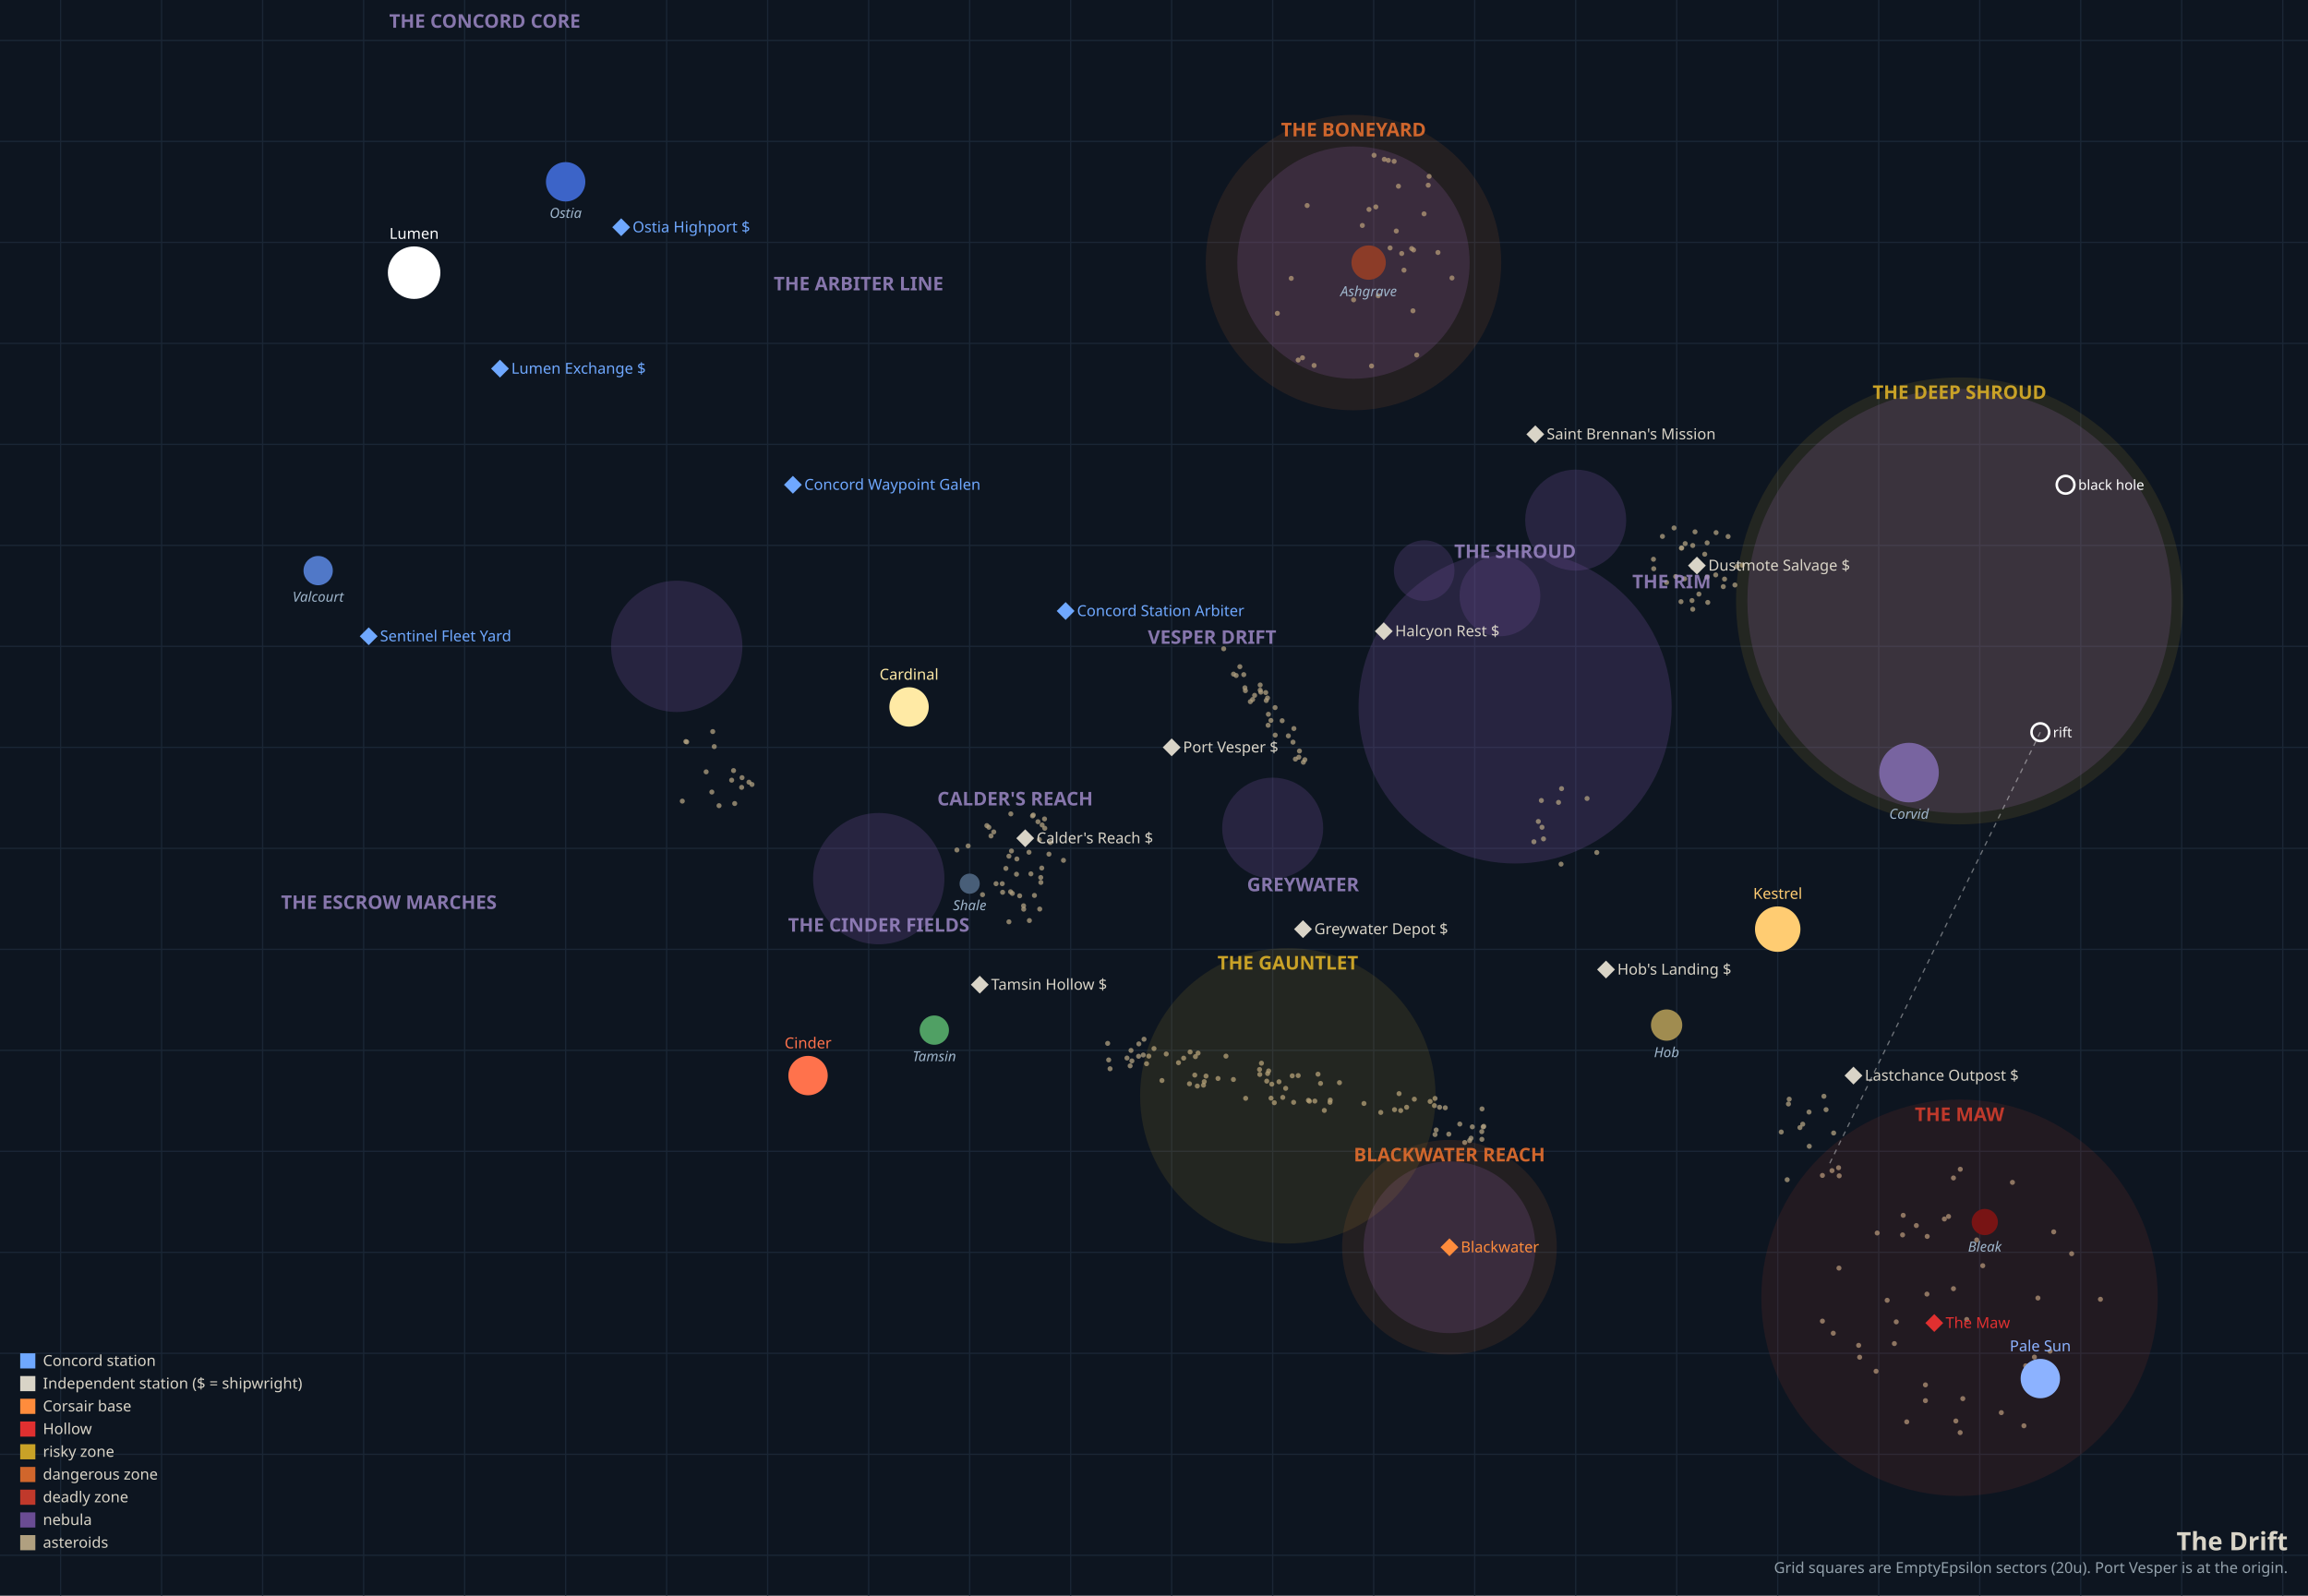
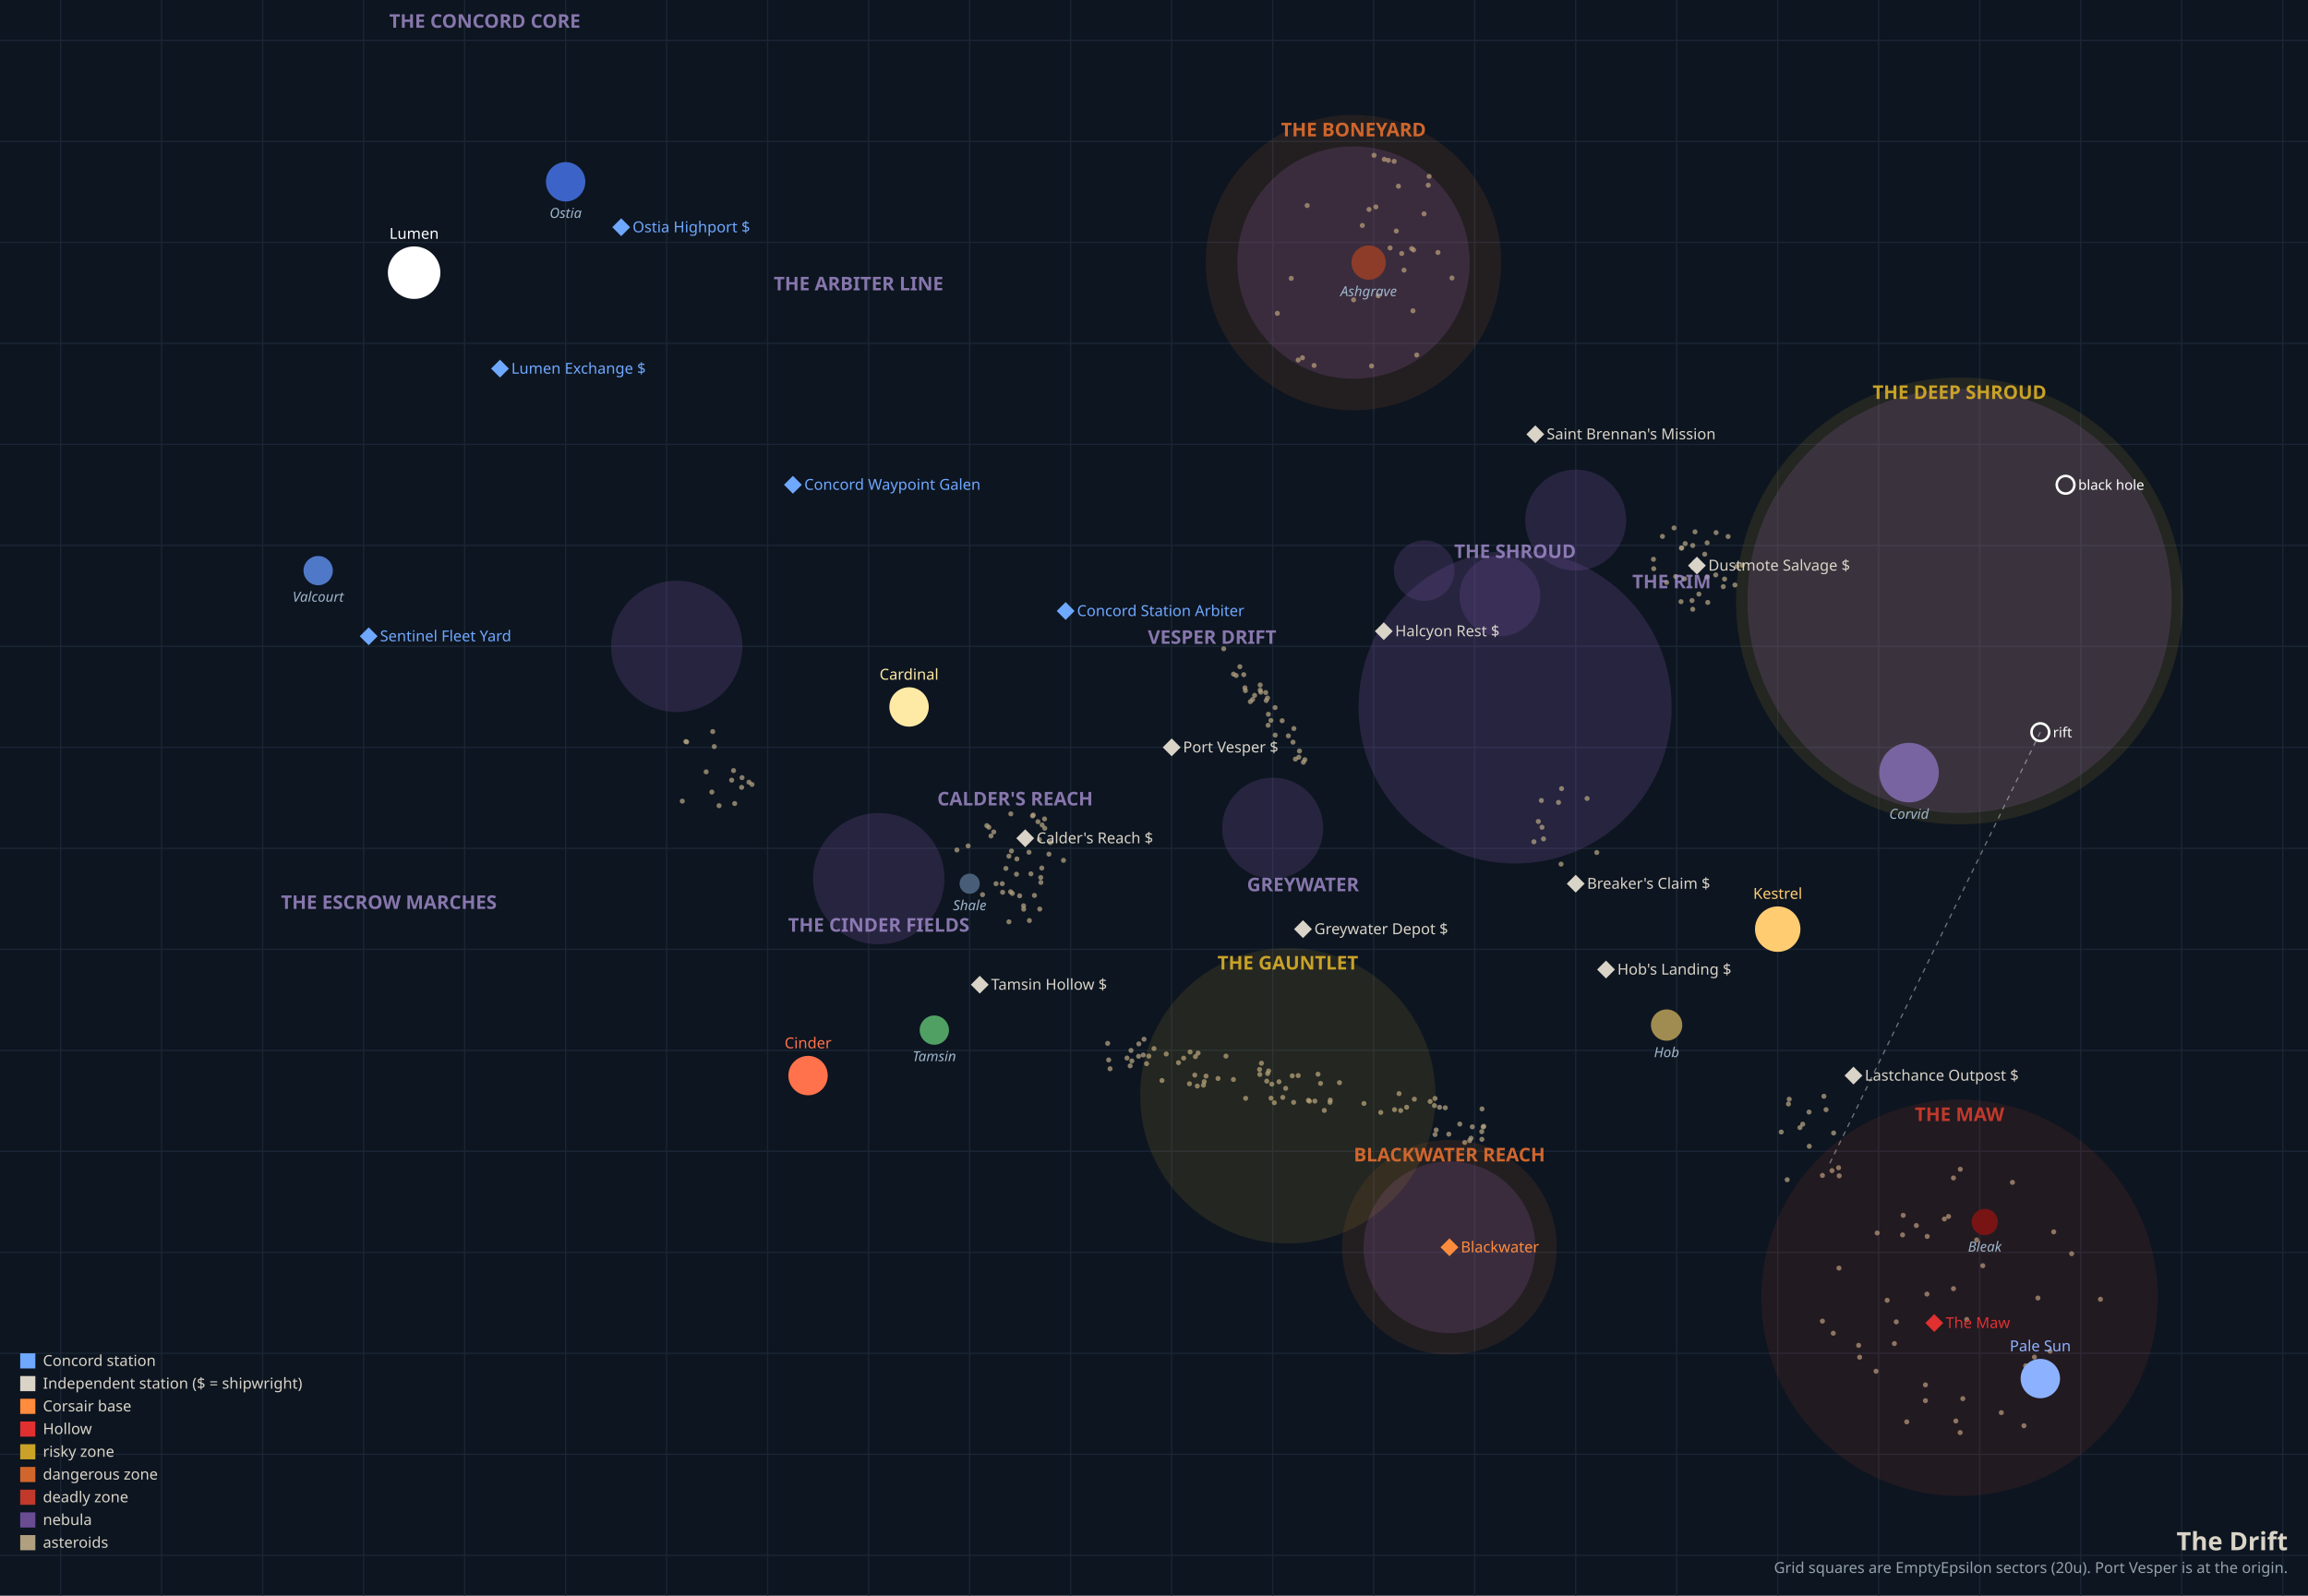
<svg xmlns="http://www.w3.org/2000/svg" viewBox="0 0 1828 1264" font-family="system-ui, sans-serif">
  <rect width="1828" height="1264" fill="#0d1520" />
  <line x1="-32.0" y1="0" x2="-32.0" y2="1264" stroke="#1a2635" stroke-width="1" />
  <line x1="48.0" y1="0" x2="48.0" y2="1264" stroke="#1a2635" stroke-width="1" />
  <line x1="128.0" y1="0" x2="128.0" y2="1264" stroke="#1a2635" stroke-width="1" />
  <line x1="208.0" y1="0" x2="208.0" y2="1264" stroke="#1a2635" stroke-width="1" />
  <line x1="288.0" y1="0" x2="288.0" y2="1264" stroke="#1a2635" stroke-width="1" />
  <line x1="368.0" y1="0" x2="368.0" y2="1264" stroke="#1a2635" stroke-width="1" />
  <line x1="448.0" y1="0" x2="448.0" y2="1264" stroke="#1a2635" stroke-width="1" />
  <line x1="528.0" y1="0" x2="528.0" y2="1264" stroke="#1a2635" stroke-width="1" />
  <line x1="608.0" y1="0" x2="608.0" y2="1264" stroke="#1a2635" stroke-width="1" />
  <line x1="688.0" y1="0" x2="688.0" y2="1264" stroke="#1a2635" stroke-width="1" />
  <line x1="768.0" y1="0" x2="768.0" y2="1264" stroke="#1a2635" stroke-width="1" />
  <line x1="848.0" y1="0" x2="848.0" y2="1264" stroke="#1a2635" stroke-width="1" />
  <line x1="928.0" y1="0" x2="928.0" y2="1264" stroke="#1a2635" stroke-width="1" />
  <line x1="1008.0" y1="0" x2="1008.0" y2="1264" stroke="#1a2635" stroke-width="1" />
  <line x1="1088.0" y1="0" x2="1088.0" y2="1264" stroke="#1a2635" stroke-width="1" />
  <line x1="1168.0" y1="0" x2="1168.0" y2="1264" stroke="#1a2635" stroke-width="1" />
  <line x1="1248.0" y1="0" x2="1248.0" y2="1264" stroke="#1a2635" stroke-width="1" />
  <line x1="1328.0" y1="0" x2="1328.0" y2="1264" stroke="#1a2635" stroke-width="1" />
  <line x1="1408.0" y1="0" x2="1408.0" y2="1264" stroke="#1a2635" stroke-width="1" />
  <line x1="1488.0" y1="0" x2="1488.0" y2="1264" stroke="#1a2635" stroke-width="1" />
  <line x1="1568.0" y1="0" x2="1568.0" y2="1264" stroke="#1a2635" stroke-width="1" />
  <line x1="1648.0" y1="0" x2="1648.0" y2="1264" stroke="#1a2635" stroke-width="1" />
  <line x1="1728.0" y1="0" x2="1728.0" y2="1264" stroke="#1a2635" stroke-width="1" />
  <line x1="1808.0" y1="0" x2="1808.0" y2="1264" stroke="#1a2635" stroke-width="1" />
  <line x1="0" y1="-48.0" x2="1828" y2="-48.0" stroke="#1a2635" stroke-width="1" />
  <line x1="0" y1="32.0" x2="1828" y2="32.0" stroke="#1a2635" stroke-width="1" />
  <line x1="0" y1="112.0" x2="1828" y2="112.0" stroke="#1a2635" stroke-width="1" />
  <line x1="0" y1="192.0" x2="1828" y2="192.0" stroke="#1a2635" stroke-width="1" />
  <line x1="0" y1="272.0" x2="1828" y2="272.0" stroke="#1a2635" stroke-width="1" />
  <line x1="0" y1="352.0" x2="1828" y2="352.0" stroke="#1a2635" stroke-width="1" />
  <line x1="0" y1="432.0" x2="1828" y2="432.0" stroke="#1a2635" stroke-width="1" />
  <line x1="0" y1="512.0" x2="1828" y2="512.0" stroke="#1a2635" stroke-width="1" />
  <line x1="0" y1="592.0" x2="1828" y2="592.0" stroke="#1a2635" stroke-width="1" />
  <line x1="0" y1="672.0" x2="1828" y2="672.0" stroke="#1a2635" stroke-width="1" />
  <line x1="0" y1="752.0" x2="1828" y2="752.0" stroke="#1a2635" stroke-width="1" />
  <line x1="0" y1="832.0" x2="1828" y2="832.0" stroke="#1a2635" stroke-width="1" />
  <line x1="0" y1="912.0" x2="1828" y2="912.0" stroke="#1a2635" stroke-width="1" />
  <line x1="0" y1="992.0" x2="1828" y2="992.0" stroke="#1a2635" stroke-width="1" />
  <line x1="0" y1="1072.0" x2="1828" y2="1072.0" stroke="#1a2635" stroke-width="1" />
  <line x1="0" y1="1152.0" x2="1828" y2="1152.0" stroke="#1a2635" stroke-width="1" />
  <line x1="0" y1="1232.0" x2="1828" y2="1232.0" stroke="#1a2635" stroke-width="1" />
  <circle cx="1200.0" cy="560.0" r="124.0" fill="#6a4c93" opacity="0.28" />
  <circle cx="1552.0" cy="476.0" r="168.0" fill="#6a4c93" opacity="0.28" />
  <circle cx="1148.0" cy="988.0" r="68.0" fill="#6a4c93" opacity="0.28" />
  <circle cx="1072.0" cy="208.0" r="92.0" fill="#6a4c93" opacity="0.28" />
  <circle cx="696.0" cy="696.0" r="52.0" fill="#6a4c93" opacity="0.28" />
  <circle cx="1008.0" cy="656.0" r="40.0" fill="#6a4c93" opacity="0.28" />
  <circle cx="536.0" cy="512.0" r="52.0" fill="#6a4c93" opacity="0.28" />
  <circle cx="1188.0" cy="472.0" r="32.0" fill="#6a4c93" opacity="0.28" />
  <circle cx="1248.0" cy="412.0" r="40.0" fill="#6a4c93" opacity="0.28" />
  <circle cx="1128.0" cy="452.0" r="24.0" fill="#6a4c93" opacity="0.28" />
  <circle cx="799.1" cy="678.2" r="2" fill="#b0a080" opacity="0.75" />
  <circle cx="800.4" cy="706.4" r="2" fill="#b0a080" opacity="0.75" />
  <circle cx="800.6" cy="644.7" r="2" fill="#b0a080" opacity="0.75" />
  <circle cx="815.0" cy="675.1" r="2" fill="#b0a080" opacity="0.75" />
  <circle cx="796.7" cy="687.9" r="2" fill="#b0a080" opacity="0.75" />
  <circle cx="810.7" cy="717.5" r="2" fill="#b0a080" opacity="0.75" />
  <circle cx="825.1" cy="687.6" r="2" fill="#b0a080" opacity="0.75" />
  <circle cx="783.2" cy="655.3" r="2" fill="#b0a080" opacity="0.75" />
  <circle cx="810.8" cy="720.2" r="2" fill="#b0a080" opacity="0.75" />
  <circle cx="805.4" cy="680.4" r="2" fill="#b0a080" opacity="0.75" />
  <circle cx="817.8" cy="646.3" r="2" fill="#b0a080" opacity="0.75" />
  <circle cx="793.8" cy="700.0" r="2" fill="#b0a080" opacity="0.75" />
  <circle cx="830.8" cy="676.6" r="2" fill="#b0a080" opacity="0.75" />
  <circle cx="816.5" cy="692.2" r="2" fill="#b0a080" opacity="0.75" />
  <circle cx="825.4" cy="653.5" r="2" fill="#b0a080" opacity="0.75" />
  <circle cx="818.4" cy="645.6" r="2" fill="#b0a080" opacity="0.75" />
  <circle cx="757.9" cy="673.3" r="2" fill="#b0a080" opacity="0.75" />
  <circle cx="778.2" cy="708.7" r="2" fill="#b0a080" opacity="0.75" />
  <circle cx="822.1" cy="650.9" r="2" fill="#b0a080" opacity="0.75" />
  <circle cx="827.5" cy="656.1" r="2" fill="#b0a080" opacity="0.75" />
  <circle cx="801.1" cy="674.1" r="2" fill="#b0a080" opacity="0.75" />
  <circle cx="807.6" cy="709.6" r="2" fill="#b0a080" opacity="0.75" />
  <circle cx="824.3" cy="695.1" r="2" fill="#b0a080" opacity="0.75" />
  <circle cx="824.4" cy="699.0" r="2" fill="#b0a080" opacity="0.75" />
  <circle cx="784.9" cy="662.2" r="2" fill="#b0a080" opacity="0.75" />
  <circle cx="788.9" cy="700.0" r="2" fill="#b0a080" opacity="0.75" />
  <circle cx="799.1" cy="730.2" r="2" fill="#b0a080" opacity="0.75" />
  <circle cx="781.6" cy="654.0" r="2" fill="#b0a080" opacity="0.75" />
  <circle cx="823.5" cy="720.1" r="2" fill="#b0a080" opacity="0.75" />
  <circle cx="819.3" cy="709.3" r="2" fill="#b0a080" opacity="0.75" />
  <circle cx="842.3" cy="681.5" r="2" fill="#b0a080" opacity="0.75" />
  <circle cx="766.8" cy="670.1" r="2" fill="#b0a080" opacity="0.75" />
  <circle cx="827.3" cy="648.7" r="2" fill="#b0a080" opacity="0.75" />
  <circle cx="805.1" cy="692.5" r="2" fill="#b0a080" opacity="0.75" />
  <circle cx="794.1" cy="706.8" r="2" fill="#b0a080" opacity="0.75" />
  <circle cx="815.3" cy="729.2" r="2" fill="#b0a080" opacity="0.75" />
  <circle cx="823.2" cy="665.1" r="2" fill="#b0a080" opacity="0.75" />
  <circle cx="787.1" cy="659.0" r="2" fill="#b0a080" opacity="0.75" />
  <circle cx="831.9" cy="667.4" r="2" fill="#b0a080" opacity="0.75" />
  <circle cx="801.8" cy="707.7" r="2" fill="#b0a080" opacity="0.75" />
  <circle cx="1045.9" cy="858.2" r="2" fill="#b0a080" opacity="0.75" />
  <circle cx="1048.9" cy="879.6" r="2" fill="#b0a080" opacity="0.75" />
  <circle cx="997.6" cy="847.2" r="2" fill="#b0a080" opacity="0.75" />
  <circle cx="1175.2" cy="892.2" r="2" fill="#b0a080" opacity="0.75" />
  <circle cx="906.1" cy="823.2" r="2" fill="#b0a080" opacity="0.75" />
  <circle cx="908.1" cy="842.6" r="2" fill="#b0a080" opacity="0.75" />
  <circle cx="1114.1" cy="877.1" r="2" fill="#b0a080" opacity="0.75" />
  <circle cx="895.8" cy="832.1" r="2" fill="#b0a080" opacity="0.75" />
  <circle cx="1174.7" cy="892.7" r="2" fill="#b0a080" opacity="0.75" />
  <circle cx="1165.1" cy="901.6" r="2" fill="#b0a080" opacity="0.75" />
  <circle cx="878.1" cy="839.6" r="2" fill="#b0a080" opacity="0.75" />
  <circle cx="1080.3" cy="874.1" r="2" fill="#b0a080" opacity="0.75" />
  <circle cx="955.2" cy="852.4" r="2" fill="#b0a080" opacity="0.75" />
  <circle cx="909.9" cy="836.6" r="2" fill="#b0a080" opacity="0.75" />
  <circle cx="1009.3" cy="873.5" r="2" fill="#b0a080" opacity="0.75" />
  <circle cx="1140.2" cy="877.1" r="2" fill="#b0a080" opacity="0.75" />
  <circle cx="1028.2" cy="852.0" r="2" fill="#b0a080" opacity="0.75" />
  <circle cx="1147.5" cy="898.4" r="2" fill="#b0a080" opacity="0.75" />
  <circle cx="964.7" cy="854.3" r="2" fill="#b0a080" opacity="0.75" />
  <circle cx="1060.9" cy="857.6" r="2" fill="#b0a080" opacity="0.75" />
  <circle cx="1104.5" cy="879.0" r="2" fill="#b0a080" opacity="0.75" />
  <circle cx="1109.4" cy="879.7" r="2" fill="#b0a080" opacity="0.75" />
  <circle cx="877.3" cy="826.5" r="2" fill="#b0a080" opacity="0.75" />
  <circle cx="879.2" cy="846.6" r="2" fill="#b0a080" opacity="0.75" />
  <circle cx="1137.5" cy="895.1" r="2" fill="#b0a080" opacity="0.75" />
  <circle cx="971.0" cy="836.6" r="2" fill="#b0a080" opacity="0.75" />
  <circle cx="1136.6" cy="898.7" r="2" fill="#b0a080" opacity="0.75" />
  <circle cx="901.8" cy="836.7" r="2" fill="#b0a080" opacity="0.75" />
  <circle cx="895.1" cy="844.3" r="2" fill="#b0a080" opacity="0.75" />
  <circle cx="1108.1" cy="866.3" r="2" fill="#b0a080" opacity="0.75" />
  <circle cx="1018.3" cy="862.1" r="2" fill="#b0a080" opacity="0.75" />
  <circle cx="953.2" cy="859.6" r="2" fill="#b0a080" opacity="0.75" />
  <circle cx="1004.8" cy="848.3" r="2" fill="#b0a080" opacity="0.75" />
  <circle cx="1036.3" cy="871.6" r="2" fill="#b0a080" opacity="0.75" />
  <circle cx="937.5" cy="838.2" r="2" fill="#b0a080" opacity="0.75" />
  <circle cx="1173.6" cy="896.4" r="2" fill="#b0a080" opacity="0.75" />
  <circle cx="1007.3" cy="858.8" r="2" fill="#b0a080" opacity="0.75" />
  <circle cx="914.0" cy="830.6" r="2" fill="#b0a080" opacity="0.75" />
  <circle cx="976.9" cy="855.1" r="2" fill="#b0a080" opacity="0.75" />
  <circle cx="946.8" cy="837.0" r="2" fill="#b0a080" opacity="0.75" />
  <circle cx="896.5" cy="840.4" r="2" fill="#b0a080" opacity="0.75" />
  <circle cx="942.1" cy="858.5" r="2" fill="#b0a080" opacity="0.75" />
  <circle cx="1136.6" cy="870.1" r="2" fill="#b0a080" opacity="0.75" />
  <circle cx="946.3" cy="851.6" r="2" fill="#b0a080" opacity="0.75" />
  <circle cx="942.6" cy="833.3" r="2" fill="#b0a080" opacity="0.75" />
  <circle cx="1156.2" cy="890.4" r="2" fill="#b0a080" opacity="0.75" />
  <circle cx="1016.0" cy="869.3" r="2" fill="#b0a080" opacity="0.75" />
  <circle cx="1120.2" cy="870.7" r="2" fill="#b0a080" opacity="0.75" />
  <circle cx="905.5" cy="835.7" r="2" fill="#b0a080" opacity="0.75" />
  <circle cx="1003.3" cy="856.4" r="2" fill="#b0a080" opacity="0.75" />
  <circle cx="1093.6" cy="881.2" r="2" fill="#b0a080" opacity="0.75" />
  <circle cx="1173.8" cy="878.4" r="2" fill="#b0a080" opacity="0.75" />
  <circle cx="997.8" cy="851.1" r="2" fill="#b0a080" opacity="0.75" />
  <circle cx="1136.1" cy="875.8" r="2" fill="#b0a080" opacity="0.75" />
  <circle cx="933.4" cy="841.8" r="2" fill="#b0a080" opacity="0.75" />
  <circle cx="1004.0" cy="850.4" r="2" fill="#b0a080" opacity="0.75" />
  <circle cx="948.3" cy="860.3" r="2" fill="#b0a080" opacity="0.75" />
  <circle cx="1006.7" cy="869.9" r="2" fill="#b0a080" opacity="0.75" />
  <circle cx="1043.9" cy="850.9" r="2" fill="#b0a080" opacity="0.75" />
  <circle cx="1173.7" cy="902.5" r="2" fill="#b0a080" opacity="0.75" />
  <circle cx="1164.0" cy="903.5" r="2" fill="#b0a080" opacity="0.75" />
  <circle cx="1132.7" cy="872.5" r="2" fill="#b0a080" opacity="0.75" />
  <circle cx="1023.5" cy="852.2" r="2" fill="#b0a080" opacity="0.75" />
  <circle cx="999.1" cy="842.2" r="2" fill="#b0a080" opacity="0.75" />
  <circle cx="986.6" cy="870.0" r="2" fill="#b0a080" opacity="0.75" />
  <circle cx="953.8" cy="856.8" r="2" fill="#b0a080" opacity="0.75" />
  <circle cx="1013.0" cy="856.9" r="2" fill="#b0a080" opacity="0.75" />
  <circle cx="1160.1" cy="905.0" r="2" fill="#b0a080" opacity="0.75" />
  <circle cx="1041.4" cy="872.2" r="2" fill="#b0a080" opacity="0.75" />
  <circle cx="923.7" cy="834.9" r="2" fill="#b0a080" opacity="0.75" />
  <circle cx="1166.1" cy="892.6" r="2" fill="#b0a080" opacity="0.75" />
  <circle cx="1037.1" cy="872.3" r="2" fill="#b0a080" opacity="0.75" />
  <circle cx="892.6" cy="838.1" r="2" fill="#b0a080" opacity="0.75" />
  <circle cx="1024.6" cy="873.2" r="2" fill="#b0a080" opacity="0.75" />
  <circle cx="920.3" cy="855.9" r="2" fill="#b0a080" opacity="0.75" />
  <circle cx="902.0" cy="826.9" r="2" fill="#b0a080" opacity="0.75" />
  <circle cx="1053.4" cy="873.2" r="2" fill="#b0a080" opacity="0.75" />
  <circle cx="948.9" cy="834.2" r="2" fill="#b0a080" opacity="0.75" />
  <circle cx="1144.7" cy="877.5" r="2" fill="#b0a080" opacity="0.75" />
  <circle cx="1053.6" cy="871.4" r="2" fill="#b0a080" opacity="0.75" />
  <circle cx="1320.0" cy="461.4" r="2" fill="#b0a080" opacity="0.75" />
  <circle cx="1309.6" cy="443.0" r="2" fill="#b0a080" opacity="0.75" />
  <circle cx="1352.6" cy="477.2" r="2" fill="#b0a080" opacity="0.75" />
  <circle cx="1345.6" cy="470.6" r="2" fill="#b0a080" opacity="0.75" />
  <circle cx="1334.7" cy="430.6" r="2" fill="#b0a080" opacity="0.75" />
  <circle cx="1331.4" cy="476.6" r="2" fill="#b0a080" opacity="0.75" />
  <circle cx="1365.9" cy="458.7" r="2" fill="#b0a080" opacity="0.75" />
  <circle cx="1379.9" cy="447.7" r="2" fill="#b0a080" opacity="0.75" />
  <circle cx="1358.9" cy="455.4" r="2" fill="#b0a080" opacity="0.75" />
  <circle cx="1340.7" cy="482.6" r="2" fill="#b0a080" opacity="0.75" />
  <circle cx="1368.7" cy="425.0" r="2" fill="#b0a080" opacity="0.75" />
  <circle cx="1334.2" cy="458.5" r="2" fill="#b0a080" opacity="0.75" />
  <circle cx="1359.2" cy="421.9" r="2" fill="#b0a080" opacity="0.75" />
  <circle cx="1316.7" cy="424.9" r="2" fill="#b0a080" opacity="0.75" />
  <circle cx="1342.2" cy="445.4" r="2" fill="#b0a080" opacity="0.75" />
  <circle cx="1352.1" cy="430.0" r="2" fill="#b0a080" opacity="0.75" />
  <circle cx="1325.9" cy="418.2" r="2" fill="#b0a080" opacity="0.75" />
  <circle cx="1352.1" cy="457.1" r="2" fill="#b0a080" opacity="0.75" />
  <circle cx="1364.9" cy="464.7" r="2" fill="#b0a080" opacity="0.75" />
  <circle cx="1340.1" cy="475.7" r="2" fill="#b0a080" opacity="0.75" />
  <circle cx="1340.7" cy="432.1" r="2" fill="#b0a080" opacity="0.75" />
  <circle cx="1331.7" cy="434.2" r="2" fill="#b0a080" opacity="0.75" />
  <circle cx="1309.8" cy="450.5" r="2" fill="#b0a080" opacity="0.75" />
  <circle cx="1350.2" cy="439.0" r="2" fill="#b0a080" opacity="0.75" />
  <circle cx="1327.2" cy="456.7" r="2" fill="#b0a080" opacity="0.75" />
  <circle cx="1375.6" cy="448.7" r="2" fill="#b0a080" opacity="0.75" />
  <circle cx="1332.0" cy="434.0" r="2" fill="#b0a080" opacity="0.75" />
  <circle cx="1342.5" cy="421.3" r="2" fill="#b0a080" opacity="0.75" />
  <circle cx="1340.8" cy="449.6" r="2" fill="#b0a080" opacity="0.75" />
  <circle cx="1374.1" cy="463.4" r="2" fill="#b0a080" opacity="0.75" />
  <circle cx="1127.9" cy="169.4" r="2" fill="#b0a080" opacity="0.75" />
  <circle cx="1107.6" cy="147.5" r="2" fill="#b0a080" opacity="0.75" />
  <circle cx="1091.6" cy="234.3" r="2" fill="#b0a080" opacity="0.75" />
  <circle cx="1040.8" cy="289.5" r="2" fill="#b0a080" opacity="0.75" />
  <circle cx="1096.4" cy="126.2" r="2" fill="#b0a080" opacity="0.75" />
  <circle cx="1105.9" cy="183.0" r="2" fill="#b0a080" opacity="0.75" />
  <circle cx="1072.1" cy="237.5" r="2" fill="#b0a080" opacity="0.75" />
  <circle cx="1088.3" cy="123.0" r="2" fill="#b0a080" opacity="0.75" />
  <circle cx="1011.7" cy="248.2" r="2" fill="#b0a080" opacity="0.75" />
  <circle cx="1122.1" cy="281.2" r="2" fill="#b0a080" opacity="0.75" />
  <circle cx="1131.9" cy="139.7" r="2" fill="#b0a080" opacity="0.75" />
  <circle cx="1104.2" cy="127.8" r="2" fill="#b0a080" opacity="0.75" />
  <circle cx="1150.0" cy="220.2" r="2" fill="#b0a080" opacity="0.75" />
  <circle cx="1028.2" cy="285.2" r="2" fill="#b0a080" opacity="0.75" />
  <circle cx="1099.6" cy="127.0" r="2" fill="#b0a080" opacity="0.75" />
  <circle cx="1089.7" cy="163.9" r="2" fill="#b0a080" opacity="0.75" />
  <circle cx="1079.0" cy="178.6" r="2" fill="#b0a080" opacity="0.75" />
  <circle cx="1131.2" cy="146.7" r="2" fill="#b0a080" opacity="0.75" />
  <circle cx="1086.3" cy="289.9" r="2" fill="#b0a080" opacity="0.75" />
  <circle cx="1022.7" cy="220.5" r="2" fill="#b0a080" opacity="0.75" />
  <circle cx="1084.3" cy="165.9" r="2" fill="#b0a080" opacity="0.75" />
  <circle cx="1112.0" cy="214.0" r="2" fill="#b0a080" opacity="0.75" />
  <circle cx="1031.6" cy="283.4" r="2" fill="#b0a080" opacity="0.75" />
  <circle cx="1119.6" cy="198.0" r="2" fill="#b0a080" opacity="0.75" />
  <circle cx="1035.3" cy="162.8" r="2" fill="#b0a080" opacity="0.75" />
  <circle cx="1138.9" cy="200.0" r="2" fill="#b0a080" opacity="0.75" />
  <circle cx="1101.0" cy="196.4" r="2" fill="#b0a080" opacity="0.75" />
  <circle cx="1110.2" cy="200.8" r="2" fill="#b0a080" opacity="0.75" />
  <circle cx="1118.1" cy="196.9" r="2" fill="#b0a080" opacity="0.75" />
  <circle cx="1119.1" cy="246.2" r="2" fill="#b0a080" opacity="0.75" />
  <circle cx="1543.3" cy="963.6" r="2" fill="#b0a080" opacity="0.75" />
  <circle cx="1486.8" cy="976.7" r="2" fill="#b0a080" opacity="0.75" />
  <circle cx="1485.9" cy="1086.2" r="2" fill="#b0a080" opacity="0.75" />
  <circle cx="1549.1" cy="1125.6" r="2" fill="#b0a080" opacity="0.75" />
  <circle cx="1663.6" cy="1029.2" r="2" fill="#b0a080" opacity="0.75" />
  <circle cx="1456.5" cy="1004.5" r="2" fill="#b0a080" opacity="0.75" />
  <circle cx="1547.2" cy="933.1" r="2" fill="#b0a080" opacity="0.75" />
  <circle cx="1531.8" cy="1051.1" r="2" fill="#b0a080" opacity="0.75" />
  <circle cx="1517.8" cy="970.8" r="2" fill="#b0a080" opacity="0.75" />
  <circle cx="1510.2" cy="1126.3" r="2" fill="#b0a080" opacity="0.75" />
  <circle cx="1540.0" cy="965.6" r="2" fill="#b0a080" opacity="0.75" />
  <circle cx="1525.0" cy="1097.0" r="2" fill="#b0a080" opacity="0.75" />
  <circle cx="1500.4" cy="1064.3" r="2" fill="#b0a080" opacity="0.75" />
  <circle cx="1604.4" cy="1081.9" r="2" fill="#b0a080" opacity="0.75" />
  <circle cx="1640.8" cy="993.1" r="2" fill="#b0a080" opacity="0.75" />
  <circle cx="1626.6" cy="975.8" r="2" fill="#b0a080" opacity="0.75" />
  <circle cx="1525.0" cy="1109.5" r="2" fill="#b0a080" opacity="0.75" />
  <circle cx="1614.1" cy="1028.2" r="2" fill="#b0a080" opacity="0.75" />
  <circle cx="1472.1" cy="1065.7" r="2" fill="#b0a080" opacity="0.75" />
  <circle cx="1507.4" cy="962.7" r="2" fill="#b0a080" opacity="0.75" />
  <circle cx="1501.9" cy="1047.1" r="2" fill="#b0a080" opacity="0.75" />
  <circle cx="1443.4" cy="1046.5" r="2" fill="#b0a080" opacity="0.75" />
  <circle cx="1565.6" cy="982.2" r="2" fill="#b0a080" opacity="0.75" />
  <circle cx="1623.7" cy="1070.3" r="2" fill="#b0a080" opacity="0.75" />
  <circle cx="1506.9" cy="978.2" r="2" fill="#b0a080" opacity="0.75" />
  <circle cx="1593.9" cy="936.6" r="2" fill="#b0a080" opacity="0.75" />
  <circle cx="1526.4" cy="979.4" r="2" fill="#b0a080" opacity="0.75" />
  <circle cx="1557.7" cy="1045.2" r="2" fill="#b0a080" opacity="0.75" />
  <circle cx="1554.6" cy="1107.9" r="2" fill="#b0a080" opacity="0.75" />
  <circle cx="1570.4" cy="1002.6" r="2" fill="#b0a080" opacity="0.75" />
  <circle cx="1472.9" cy="1075.1" r="2" fill="#b0a080" opacity="0.75" />
  <circle cx="1585.1" cy="1119.0" r="2" fill="#b0a080" opacity="0.75" />
  <circle cx="1494.7" cy="1030.0" r="2" fill="#b0a080" opacity="0.75" />
  <circle cx="1547.2" cy="1020.8" r="2" fill="#b0a080" opacity="0.75" />
  <circle cx="1552.6" cy="926.2" r="2" fill="#b0a080" opacity="0.75" />
  <circle cx="1611.3" cy="1075.0" r="2" fill="#b0a080" opacity="0.75" />
  <circle cx="1603.0" cy="1129.4" r="2" fill="#b0a080" opacity="0.75" />
  <circle cx="1526.2" cy="1025.1" r="2" fill="#b0a080" opacity="0.75" />
  <circle cx="1552.5" cy="1134.8" r="2" fill="#b0a080" opacity="0.75" />
  <circle cx="1452.0" cy="1056.1" r="2" fill="#b0a080" opacity="0.75" />
  <circle cx="1010.0" cy="582.3" r="2" fill="#b0a080" opacity="0.75" />
  <circle cx="1004.4" cy="574.5" r="2" fill="#b0a080" opacity="0.75" />
  <circle cx="1033.5" cy="601.8" r="2" fill="#b0a080" opacity="0.75" />
  <circle cx="1020.4" cy="582.9" r="2" fill="#b0a080" opacity="0.75" />
  <circle cx="1029.2" cy="594.9" r="2" fill="#b0a080" opacity="0.75" />
  <circle cx="1032.3" cy="603.8" r="2" fill="#b0a080" opacity="0.75" />
  <circle cx="1002.9" cy="554.9" r="2" fill="#b0a080" opacity="0.75" />
  <circle cx="979.1" cy="535.1" r="2" fill="#b0a080" opacity="0.75" />
  <circle cx="1024.1" cy="587.9" r="2" fill="#b0a080" opacity="0.75" />
  <circle cx="1015.5" cy="570.9" r="2" fill="#b0a080" opacity="0.75" />
  <circle cx="969.2" cy="513.9" r="2" fill="#b0a080" opacity="0.75" />
  <circle cx="985.1" cy="534.4" r="2" fill="#b0a080" opacity="0.75" />
  <circle cx="1009.9" cy="560.5" r="2" fill="#b0a080" opacity="0.75" />
  <circle cx="977.0" cy="534.0" r="2" fill="#b0a080" opacity="0.75" />
  <circle cx="1024.8" cy="577.1" r="2" fill="#b0a080" opacity="0.75" />
  <circle cx="993.7" cy="550.8" r="2" fill="#b0a080" opacity="0.75" />
  <circle cx="998.6" cy="548.3" r="2" fill="#b0a080" opacity="0.75" />
  <circle cx="990.3" cy="555.8" r="2" fill="#b0a080" opacity="0.75" />
  <circle cx="1006.6" cy="570.7" r="2" fill="#b0a080" opacity="0.75" />
  <circle cx="1028.7" cy="599.8" r="2" fill="#b0a080" opacity="0.75" />
  <circle cx="998.1" cy="542.6" r="2" fill="#b0a080" opacity="0.75" />
  <circle cx="986.4" cy="547.1" r="2" fill="#b0a080" opacity="0.75" />
  <circle cx="1026.0" cy="601.3" r="2" fill="#b0a080" opacity="0.75" />
  <circle cx="992.1" cy="554.1" r="2" fill="#b0a080" opacity="0.75" />
  <circle cx="1004.6" cy="565.8" r="2" fill="#b0a080" opacity="0.75" />
  <circle cx="982.0" cy="528.1" r="2" fill="#b0a080" opacity="0.75" />
  <circle cx="1002.5" cy="548.6" r="2" fill="#b0a080" opacity="0.75" />
  <circle cx="986.0" cy="544.8" r="2" fill="#b0a080" opacity="0.75" />
  <circle cx="998.1" cy="546.7" r="2" fill="#b0a080" opacity="0.75" />
  <circle cx="1003.9" cy="552.9" r="2" fill="#b0a080" opacity="0.75" />
  <circle cx="559.3" cy="611.4" r="2" fill="#b0a080" opacity="0.75" />
  <circle cx="540.4" cy="634.6" r="2" fill="#b0a080" opacity="0.75" />
  <circle cx="595.6" cy="621.4" r="2" fill="#b0a080" opacity="0.75" />
  <circle cx="581.9" cy="636.5" r="2" fill="#b0a080" opacity="0.75" />
  <circle cx="587.4" cy="623.7" r="2" fill="#b0a080" opacity="0.75" />
  <circle cx="569.5" cy="638.2" r="2" fill="#b0a080" opacity="0.75" />
  <circle cx="565.7" cy="591.4" r="2" fill="#b0a080" opacity="0.75" />
  <circle cx="564.5" cy="579.5" r="2" fill="#b0a080" opacity="0.75" />
  <circle cx="563.8" cy="627.4" r="2" fill="#b0a080" opacity="0.75" />
  <circle cx="593.2" cy="619.6" r="2" fill="#b0a080" opacity="0.75" />
  <circle cx="587.7" cy="616.0" r="2" fill="#b0a080" opacity="0.75" />
  <circle cx="543.2" cy="587.4" r="2" fill="#b0a080" opacity="0.75" />
  <circle cx="543.9" cy="587.7" r="2" fill="#b0a080" opacity="0.75" />
  <circle cx="581.0" cy="610.4" r="2" fill="#b0a080" opacity="0.75" />
  <circle cx="579.5" cy="618.0" r="2" fill="#b0a080" opacity="0.75" />
  <circle cx="1451.0" cy="927.3" r="2" fill="#b0a080" opacity="0.75" />
  <circle cx="1410.8" cy="896.7" r="2" fill="#b0a080" opacity="0.75" />
  <circle cx="1417.1" cy="870.7" r="2" fill="#b0a080" opacity="0.75" />
  <circle cx="1443.4" cy="931.1" r="2" fill="#b0a080" opacity="0.75" />
  <circle cx="1427.8" cy="890.5" r="2" fill="#b0a080" opacity="0.75" />
  <circle cx="1444.6" cy="868.4" r="2" fill="#b0a080" opacity="0.75" />
  <circle cx="1433.0" cy="908.0" r="2" fill="#b0a080" opacity="0.75" />
  <circle cx="1415.5" cy="934.5" r="2" fill="#b0a080" opacity="0.75" />
  <circle cx="1452.3" cy="897.5" r="2" fill="#b0a080" opacity="0.75" />
  <circle cx="1425.6" cy="893.2" r="2" fill="#b0a080" opacity="0.75" />
  <circle cx="1416.5" cy="874.5" r="2" fill="#b0a080" opacity="0.75" />
  <circle cx="1456.2" cy="925.0" r="2" fill="#b0a080" opacity="0.75" />
  <circle cx="1446.3" cy="879.0" r="2" fill="#b0a080" opacity="0.75" />
  <circle cx="1456.7" cy="931.4" r="2" fill="#b0a080" opacity="0.75" />
  <circle cx="1432.8" cy="880.9" r="2" fill="#b0a080" opacity="0.75" />
  <circle cx="1222.5" cy="664.5" r="2" fill="#b0a080" opacity="0.75" />
  <circle cx="1221.3" cy="655.3" r="2" fill="#b0a080" opacity="0.75" />
  <circle cx="1257.0" cy="632.5" r="2" fill="#b0a080" opacity="0.75" />
  <circle cx="1264.7" cy="675.3" r="2" fill="#b0a080" opacity="0.75" />
  <circle cx="1220.8" cy="634.1" r="2" fill="#b0a080" opacity="0.75" />
  <circle cx="1234.4" cy="635.6" r="2" fill="#b0a080" opacity="0.75" />
  <circle cx="1236.8" cy="624.7" r="2" fill="#b0a080" opacity="0.75" />
  <circle cx="1236.4" cy="684.5" r="2" fill="#b0a080" opacity="0.75" />
  <circle cx="1218.4" cy="650.7" r="2" fill="#b0a080" opacity="0.75" />
  <circle cx="1214.9" cy="666.8" r="2" fill="#b0a080" opacity="0.75" />
  <circle cx="1020.0" cy="868.0" r="116.0" fill="#c9a227" opacity="0.12" stroke="#c9a227" stroke-width="2" />
  <circle cx="1148.0" cy="988.0" r="84.0" fill="#d0662c" opacity="0.12" stroke="#d0662c" stroke-width="2" />
  <circle cx="1552.0" cy="476.0" r="176.0" fill="#c9a227" opacity="0.12" stroke="#c9a227" stroke-width="2" />
  <circle cx="1072.0" cy="208.0" r="116.0" fill="#d0662c" opacity="0.12" stroke="#d0662c" stroke-width="2" />
  <circle cx="1552.0" cy="1028.0" r="156.0" fill="#c0392b" opacity="0.12" stroke="#c0392b" stroke-width="2" />
  <circle cx="328.0" cy="216.0" r="20.8" fill="#ffffff" />
  <text x="328.0" y="189.2" fill="#ffffff" font-size="12" text-anchor="middle">Lumen</text>
  <circle cx="720.0" cy="560.0" r="15.6" fill="#ffeaa5" />
  <text x="720.0" y="538.4" fill="#ffeaa5" font-size="12" text-anchor="middle">Cardinal</text>
  <circle cx="640.0" cy="852.0" r="15.6" fill="#ff724c" />
  <text x="640.0" y="830.4" fill="#ff724c" font-size="12" text-anchor="middle">Cinder</text>
  <circle cx="1408.0" cy="736.0" r="18.0" fill="#ffcc72" />
  <text x="1408.0" y="712.0" fill="#ffcc72" font-size="12" text-anchor="middle">Kestrel</text>
  <circle cx="1616.0" cy="1092.0" r="15.6" fill="#8cb2ff" />
  <text x="1616.0" y="1070.4" fill="#8cb2ff" font-size="12" text-anchor="middle">Pale Sun</text>
  <circle cx="448.0" cy="144.0" r="15.6" fill="#3c64c8" />
  <text x="448.0" y="172.6" fill="#9fb6cc" font-size="11" text-anchor="middle" font-style="italic">Ostia</text>
  <circle cx="252.0" cy="452.0" r="11.6" fill="#5078c8" />
  <text x="252.0" y="476.6" fill="#9fb6cc" font-size="11" text-anchor="middle" font-style="italic">Valcourt</text>
  <circle cx="740.0" cy="816.0" r="11.6" fill="#50a064" />
  <text x="740.0" y="840.6" fill="#9fb6cc" font-size="11" text-anchor="middle" font-style="italic">Tamsin</text>
  <circle cx="768.0" cy="700.0" r="8.0" fill="#485e78" />
  <text x="768.0" y="721.0" fill="#9fb6cc" font-size="11" text-anchor="middle" font-style="italic">Shale</text>
  <circle cx="1084.0" cy="208.0" r="13.6" fill="#8c3c28" />
  <text x="1084.0" y="234.6" fill="#9fb6cc" font-size="11" text-anchor="middle" font-style="italic">Ashgrave</text>
  <circle cx="1320.0" cy="812.0" r="12.4" fill="#a08c50" />
  <text x="1320.0" y="837.4" fill="#9fb6cc" font-size="11" text-anchor="middle" font-style="italic">Hob</text>
  <circle cx="1512.0" cy="612.0" r="23.6" fill="#7864a0" />
  <text x="1512.0" y="648.6" fill="#9fb6cc" font-size="11" text-anchor="middle" font-style="italic">Corvid</text>
  <circle cx="1572.0" cy="968.0" r="10.4" fill="#781414" />
  <text x="1572.0" y="991.4" fill="#9fb6cc" font-size="11" text-anchor="middle" font-style="italic">Bleak</text>
  <rect x="487.0" y="175.0" width="10" height="10" fill="#6fa8ff" transform="rotate(45 492.0 180.0)" />
  <text x="501.0" y="184.0" fill="#6fa8ff" font-size="12">Ostia Highport $</text>
  <rect x="391.0" y="287.0" width="10" height="10" fill="#6fa8ff" transform="rotate(45 396.0 292.0)" />
  <text x="405.0" y="296.0" fill="#6fa8ff" font-size="12">Lumen Exchange $</text>
  <rect x="287.0" y="499.0" width="10" height="10" fill="#6fa8ff" transform="rotate(45 292.0 504.0)" />
  <text x="301.0" y="508.0" fill="#6fa8ff" font-size="12">Sentinel Fleet Yard</text>
  <rect x="623.0" y="379.0" width="10" height="10" fill="#6fa8ff" transform="rotate(45 628.0 384.0)" />
  <text x="637.0" y="388.0" fill="#6fa8ff" font-size="12">Concord Waypoint Galen</text>
  <rect x="839.0" y="479.0" width="10" height="10" fill="#6fa8ff" transform="rotate(45 844.0 484.0)" />
  <text x="853.0" y="488.0" fill="#6fa8ff" font-size="12">Concord Station Arbiter</text>
  <rect x="923.0" y="587.0" width="10" height="10" fill="#d9d4c7" transform="rotate(45 928.0 592.0)" />
  <text x="937.0" y="596.0" fill="#d9d4c7" font-size="12">Port Vesper $</text>
  <rect x="807.0" y="659.0" width="10" height="10" fill="#d9d4c7" transform="rotate(45 812.0 664.0)" />
  <text x="821.0" y="668.0" fill="#d9d4c7" font-size="12">Calder's Reach $</text>
  <rect x="771.0" y="775.0" width="10" height="10" fill="#d9d4c7" transform="rotate(45 776.0 780.0)" />
  <text x="785.0" y="784.0" fill="#d9d4c7" font-size="12">Tamsin Hollow $</text>
  <rect x="1027.0" y="731.0" width="10" height="10" fill="#d9d4c7" transform="rotate(45 1032.0 736.0)" />
  <text x="1041.0" y="740.0" fill="#d9d4c7" font-size="12">Greywater Depot $</text>
  <rect x="1091.0" y="495.0" width="10" height="10" fill="#d9d4c7" transform="rotate(45 1096.0 500.0)" />
  <text x="1105.0" y="504.0" fill="#d9d4c7" font-size="12">Halcyon Rest $</text>
  <rect x="1267.0" y="763.0" width="10" height="10" fill="#d9d4c7" transform="rotate(45 1272.0 768.0)" />
  <text x="1281.0" y="772.0" fill="#d9d4c7" font-size="12">Hob's Landing $</text>
  <rect x="1339.0" y="443.0" width="10" height="10" fill="#d9d4c7" transform="rotate(45 1344.0 448.0)" />
  <text x="1353.0" y="452.0" fill="#d9d4c7" font-size="12">Dustmote Salvage $</text>
  <rect x="1211.0" y="339.0" width="10" height="10" fill="#d9d4c7" transform="rotate(45 1216.0 344.0)" />
  <text x="1225.0" y="348.0" fill="#d9d4c7" font-size="12">Saint Brennan's Mission</text>
+   <rect x="1243.0" y="695.0" width="10" height="10" fill="#d9d4c7" transform="rotate(45 1248.0 700.0)" />
+   <text x="1257.0" y="704.0" fill="#d9d4c7" font-size="12">Breaker's Claim $</text>
  <rect x="1463.0" y="847.0" width="10" height="10" fill="#d9d4c7" transform="rotate(45 1468.0 852.0)" />
  <text x="1477.0" y="856.0" fill="#d9d4c7" font-size="12">Lastchance Outpost $</text>
  <rect x="1143.0" y="983.0" width="10" height="10" fill="#ff8c3c" transform="rotate(45 1148.0 988.0)" />
  <text x="1157.0" y="992.0" fill="#ff8c3c" font-size="12">Blackwater</text>
  <rect x="1527.0" y="1043.0" width="10" height="10" fill="#e03030" transform="rotate(45 1532.0 1048.0)" />
  <text x="1541.0" y="1052.0" fill="#e03030" font-size="12">The Maw</text>
  <text x="384.0" y="22.0" fill="#a58fd0" font-size="15" font-weight="700" text-anchor="middle" opacity="0.8">THE CONCORD CORE</text>
  <text x="680.0" y="230.0" fill="#a58fd0" font-size="15" font-weight="700" text-anchor="middle" opacity="0.8">THE ARBITER LINE</text>
  <text x="308.0" y="720.0" fill="#a58fd0" font-size="15" font-weight="700" text-anchor="middle" opacity="0.8">THE ESCROW MARCHES</text>
  <text x="960.0" y="510.0" fill="#a58fd0" font-size="15" font-weight="700" text-anchor="middle" opacity="0.8">VESPER DRIFT</text>
  <text x="804.0" y="638.0" fill="#a58fd0" font-size="15" font-weight="700" text-anchor="middle" opacity="0.8">CALDER'S REACH</text>
  <text x="696.0" y="738.0" fill="#a58fd0" font-size="15" font-weight="700" text-anchor="middle" opacity="0.8">THE CINDER FIELDS</text>
  <text x="1032.0" y="706.0" fill="#a58fd0" font-size="15" font-weight="700" text-anchor="middle" opacity="0.8">GREYWATER</text>
  <text x="1020.0" y="768.0" fill="#c9a227" font-size="15" font-weight="700" text-anchor="middle">THE GAUNTLET</text>
  <text x="1148.0" y="920.0" fill="#d0662c" font-size="15" font-weight="700" text-anchor="middle">BLACKWATER REACH</text>
  <text x="1200.0" y="442.0" fill="#a58fd0" font-size="15" font-weight="700" text-anchor="middle" opacity="0.8">THE SHROUD</text>
  <text x="1552.0" y="316.0" fill="#c9a227" font-size="15" font-weight="700" text-anchor="middle">THE DEEP SHROUD</text>
  <text x="1324.0" y="466.0" fill="#a58fd0" font-size="15" font-weight="700" text-anchor="middle" opacity="0.8">THE RIM</text>
  <text x="1072.0" y="108.0" fill="#d0662c" font-size="15" font-weight="700" text-anchor="middle">THE BONEYARD</text>
  <text x="1552.0" y="888.0" fill="#c0392b" font-size="15" font-weight="700" text-anchor="middle">THE MAW</text>
  <circle cx="1636.0" cy="384.0" r="7" fill="none" stroke="#fff" stroke-width="2" />
  <text x="1646.0" y="388.0" fill="#fff" font-size="11">black hole</text>
  <circle cx="1616.0" cy="580.0" r="7" fill="none" stroke="#fff" stroke-width="2" />
  <text x="1626.0" y="584.0" fill="#fff" font-size="11">rift</text>
  <line x1="1616.0" y1="580.0" x2="1448.0" y2="924.0" stroke="#ffffff" stroke-width="1" stroke-dasharray="4 4" opacity="0.4" />
  <rect x="16" y="1072" width="12" height="12" fill="#6fa8ff" />
  <text x="34" y="1082" fill="#d9d4c7" font-size="12">Concord station</text>
  <rect x="16" y="1090" width="12" height="12" fill="#d9d4c7" />
  <text x="34" y="1100" fill="#d9d4c7" font-size="12">Independent station ($ = shipwright)</text>
  <rect x="16" y="1108" width="12" height="12" fill="#ff8c3c" />
  <text x="34" y="1118" fill="#d9d4c7" font-size="12">Corsair base</text>
  <rect x="16" y="1126" width="12" height="12" fill="#e03030" />
  <text x="34" y="1136" fill="#d9d4c7" font-size="12">Hollow</text>
  <rect x="16" y="1144" width="12" height="12" fill="#c9a227" />
  <text x="34" y="1154" fill="#d9d4c7" font-size="12">risky zone</text>
  <rect x="16" y="1162" width="12" height="12" fill="#d0662c" />
  <text x="34" y="1172" fill="#d9d4c7" font-size="12">dangerous zone</text>
  <rect x="16" y="1180" width="12" height="12" fill="#c0392b" />
  <text x="34" y="1190" fill="#d9d4c7" font-size="12">deadly zone</text>
  <rect x="16" y="1198" width="12" height="12" fill="#6a4c93" />
  <text x="34" y="1208" fill="#d9d4c7" font-size="12">nebula</text>
  <rect x="16" y="1216" width="12" height="12" fill="#b0a080" />
  <text x="34" y="1226" fill="#d9d4c7" font-size="12">asteroids</text>
  <text x="1812" y="1228" fill="#d9d4c7" font-size="20" font-weight="700" text-anchor="end">The Drift</text>
  <text x="1812" y="1246" fill="#93a1ab" font-size="12" text-anchor="end">Grid squares are EmptyEpsilon sectors (20u). Port Vesper is at the origin.</text>
</svg>
